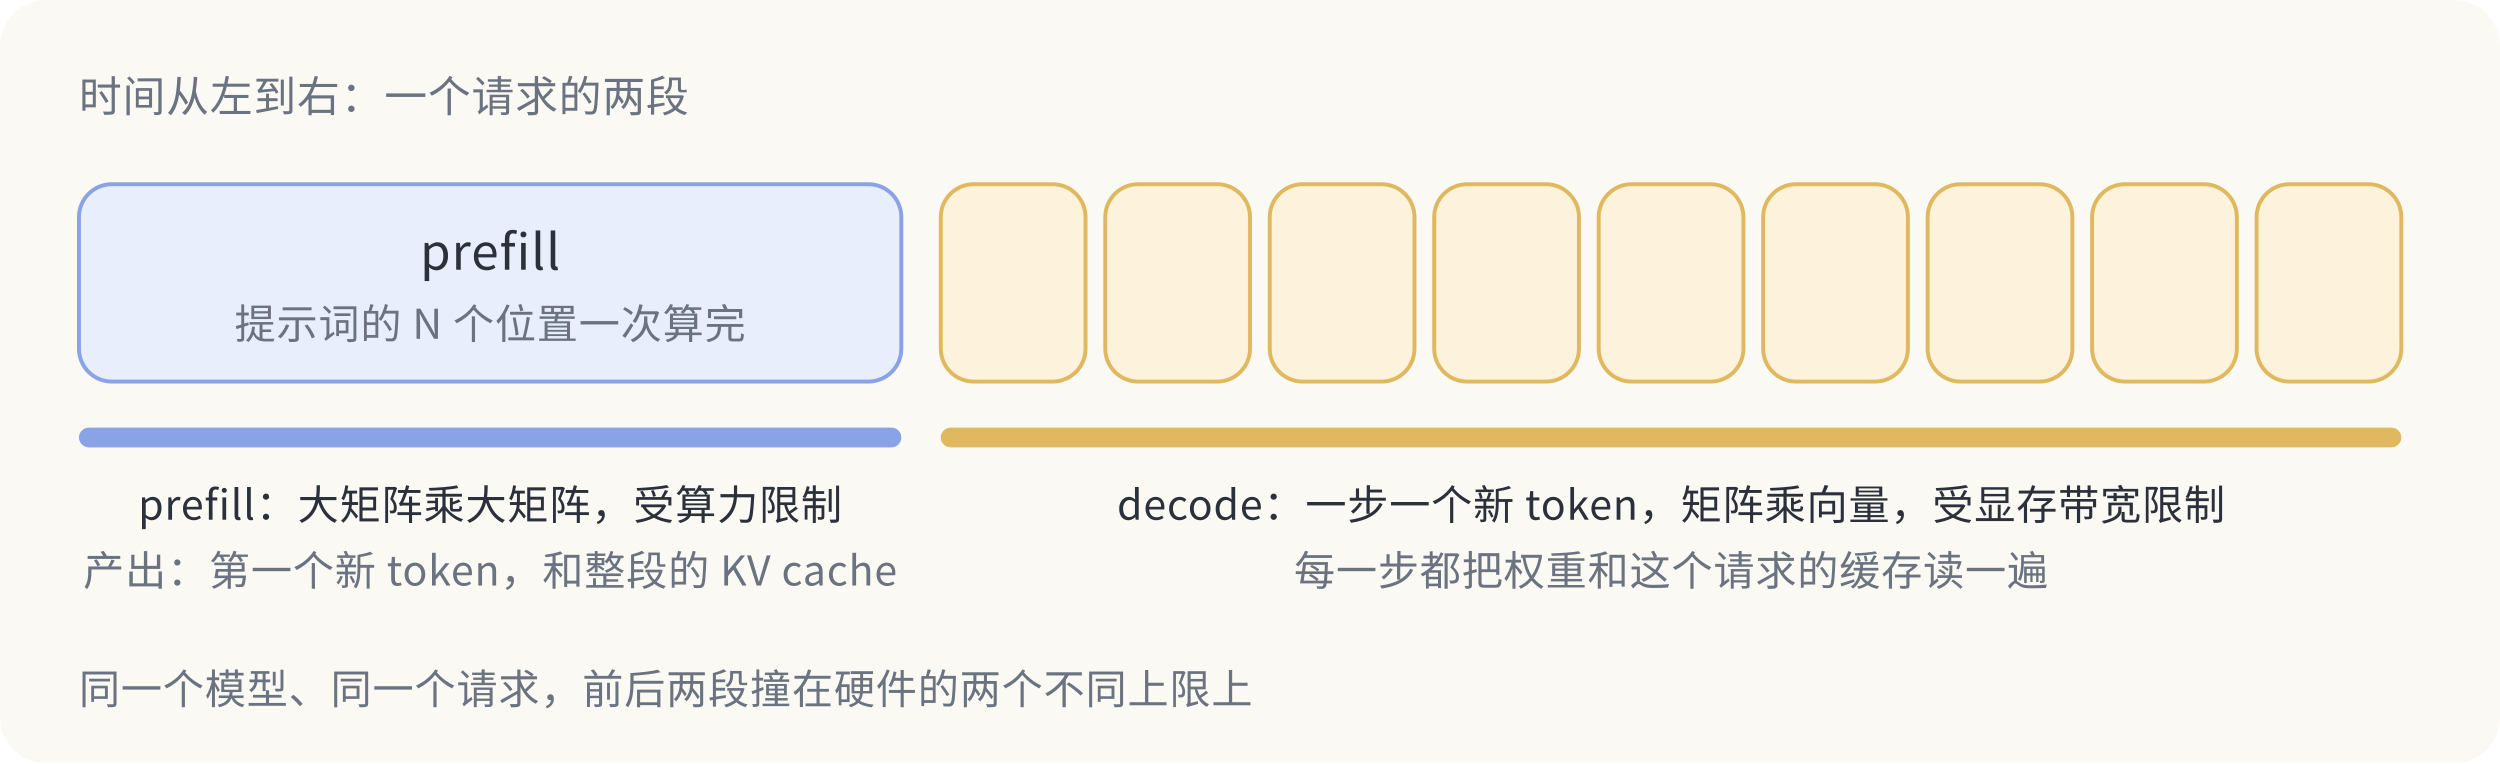
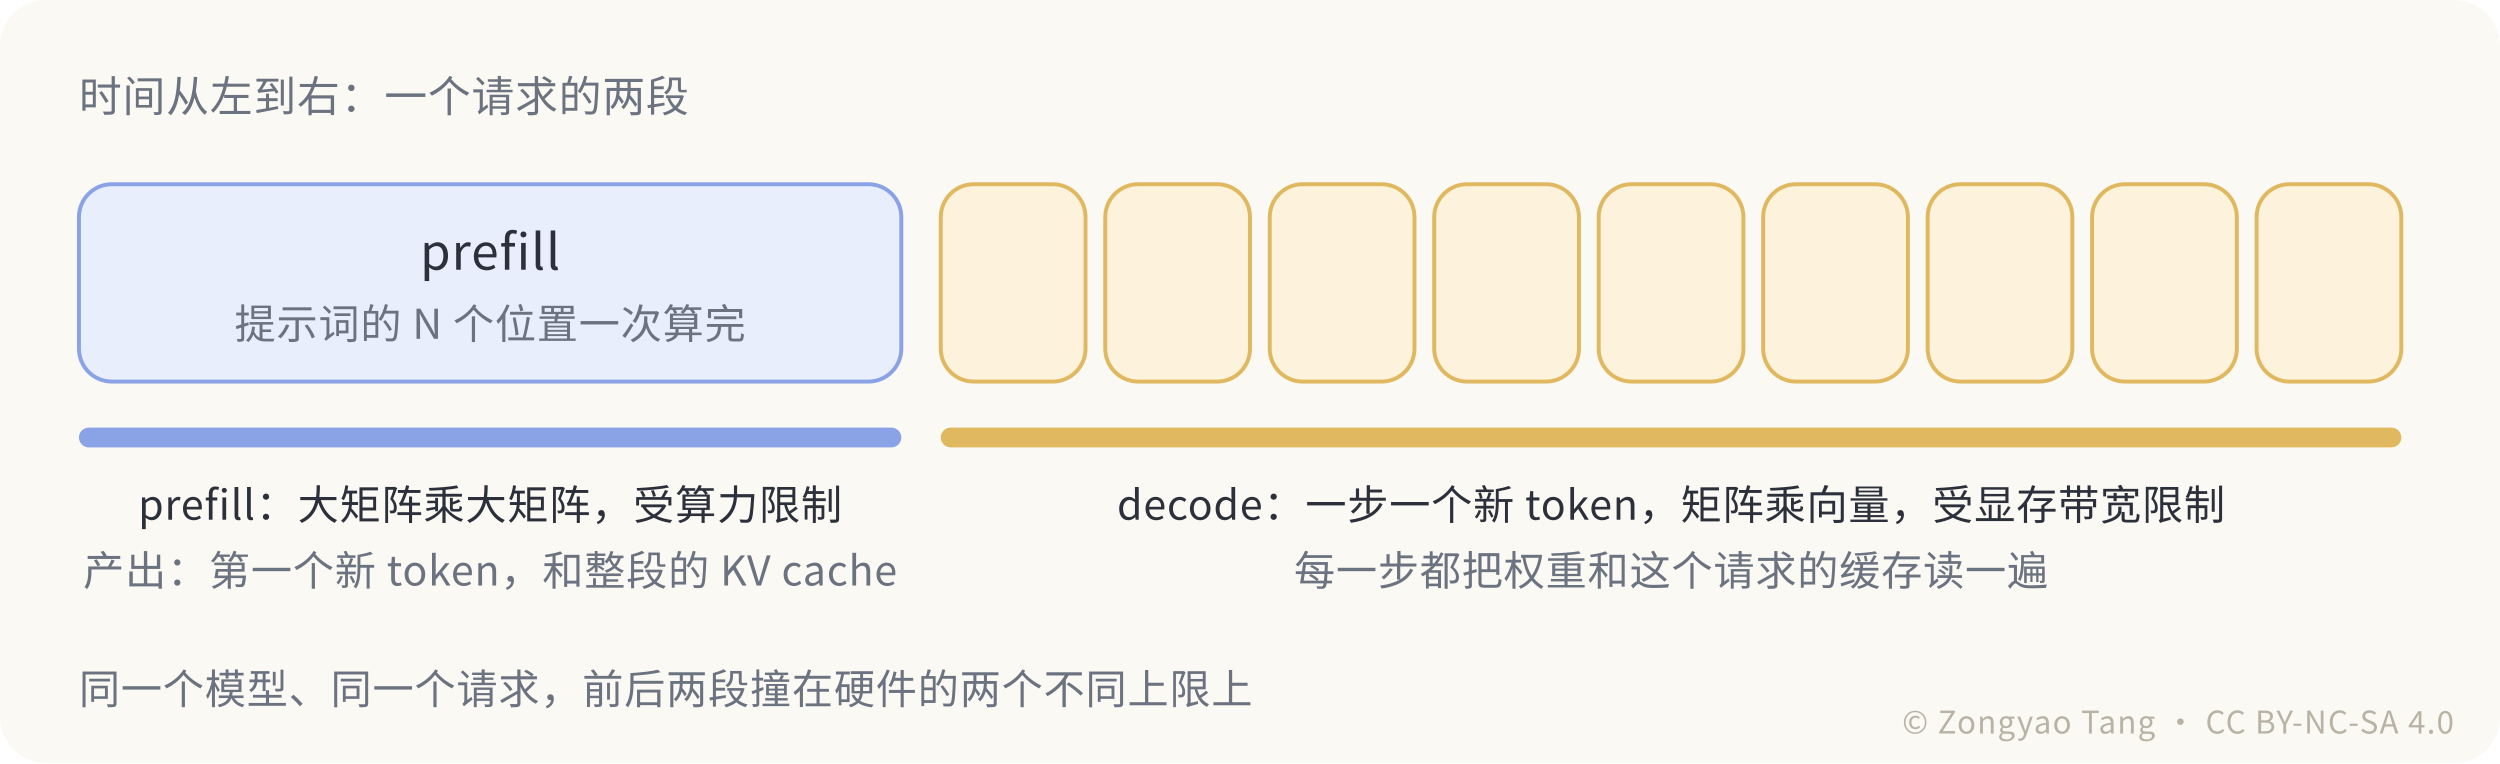
<svg xmlns="http://www.w3.org/2000/svg" viewBox="0 0 760 232" width="760" height="232" font-family="'PingFang SC','Noto Sans CJK SC','Source Han Sans SC','Hiragino Sans GB','Microsoft YaHei',sans-serif" role="img" aria-label="prefill 和 decode">
  <defs>
    <marker id="tip" viewBox="0 0 10 10" refX="9" refY="5" markerWidth="7" markerHeight="7" orient="auto-start-reverse">
      <path d="M0 0 L10 5 L0 10 z" fill="#6b7280" />
    </marker>
  </defs>
  <rect width="760" height="232" rx="14" fill="#fbf9f4" />
  <text x="24" y="34" font-size="13" fill="#6b7280" font-weight="400" text-anchor="start" letter-spacing=".02em">时间从左到右：一个请求的两段</text>
  <rect x="24" y="56" width="250" height="60" rx="10" fill="#e8eefc" stroke="#8aa2e6" stroke-width="1.2" />
  <text x="149.0" y="82.0" font-size="15" fill="#2b303b" font-weight="500" text-anchor="middle" letter-spacing=".02em">prefill</text>
  <text x="149.0" y="103.0" font-size="12.5" fill="#6b7280" font-weight="400" text-anchor="middle" letter-spacing=".02em">提示词的 N 个位置一次算完</text>
  <rect x="286" y="56" width="44" height="60" rx="10" fill="#fdf3dc" stroke="#e0b860" stroke-width="1.2" />
  <text x="308.0" y="91.0" font-size="15" fill="#2b303b" font-weight="500" text-anchor="middle" letter-spacing=".02em" />
  <rect x="336" y="56" width="44" height="60" rx="10" fill="#fdf3dc" stroke="#e0b860" stroke-width="1.2" />
  <text x="358.0" y="91.0" font-size="15" fill="#2b303b" font-weight="500" text-anchor="middle" letter-spacing=".02em" />
  <rect x="386" y="56" width="44" height="60" rx="10" fill="#fdf3dc" stroke="#e0b860" stroke-width="1.2" />
  <text x="408.0" y="91.0" font-size="15" fill="#2b303b" font-weight="500" text-anchor="middle" letter-spacing=".02em" />
  <rect x="436" y="56" width="44" height="60" rx="10" fill="#fdf3dc" stroke="#e0b860" stroke-width="1.2" />
  <text x="458.0" y="91.0" font-size="15" fill="#2b303b" font-weight="500" text-anchor="middle" letter-spacing=".02em" />
  <rect x="486" y="56" width="44" height="60" rx="10" fill="#fdf3dc" stroke="#e0b860" stroke-width="1.2" />
  <text x="508.0" y="91.0" font-size="15" fill="#2b303b" font-weight="500" text-anchor="middle" letter-spacing=".02em" />
  <rect x="536" y="56" width="44" height="60" rx="10" fill="#fdf3dc" stroke="#e0b860" stroke-width="1.2" />
  <text x="558.0" y="91.0" font-size="15" fill="#2b303b" font-weight="500" text-anchor="middle" letter-spacing=".02em" />
  <rect x="586" y="56" width="44" height="60" rx="10" fill="#fdf3dc" stroke="#e0b860" stroke-width="1.2" />
  <text x="608.0" y="91.0" font-size="15" fill="#2b303b" font-weight="500" text-anchor="middle" letter-spacing=".02em" />
  <rect x="636" y="56" width="44" height="60" rx="10" fill="#fdf3dc" stroke="#e0b860" stroke-width="1.2" />
  <text x="658.0" y="91.0" font-size="15" fill="#2b303b" font-weight="500" text-anchor="middle" letter-spacing=".02em" />
  <rect x="686" y="56" width="44" height="60" rx="10" fill="#fdf3dc" stroke="#e0b860" stroke-width="1.2" />
  <text x="708.0" y="91.0" font-size="15" fill="#2b303b" font-weight="500" text-anchor="middle" letter-spacing=".02em" />
  <rect x="24" y="130" width="250" height="6" rx="3" fill="#8aa2e6" />
  <rect x="286" y="130" width="444" height="6" rx="3" fill="#e0b860" />
  <text x="149" y="158" font-size="12.5" fill="#2b303b" font-weight="500" text-anchor="middle" letter-spacing=".02em">prefill：大矩阵乘大矩阵，受算力限制</text>
  <text x="508" y="158" font-size="12.5" fill="#2b303b" font-weight="500" text-anchor="middle" letter-spacing=".02em">decode：一步一个新 token，矩阵乘向量，受显存带宽限制</text>
  <text x="149" y="178" font-size="12.5" fill="#6b7280" font-weight="400" text-anchor="middle" letter-spacing=".02em">产出：第一个新 token，和整段的 KV cache</text>
  <text x="508" y="178" font-size="12.5" fill="#6b7280" font-weight="400" text-anchor="middle" letter-spacing=".02em">每一步都把权重和这个请求的缓存读一遍</text>
  <text x="24" y="214" font-size="12.5" fill="#6b7280" font-weight="400" text-anchor="start" letter-spacing=".02em">同一个模型、同一个请求，前后两段撞在硬件的两个不同上限上</text>
+   <text x="746" y="223" font-size="9.5" fill="#b9b3a6" text-anchor="end" letter-spacing=".04em">© Zongyao Tang · CC BY-NC-SA 4.0</text>
</svg>
